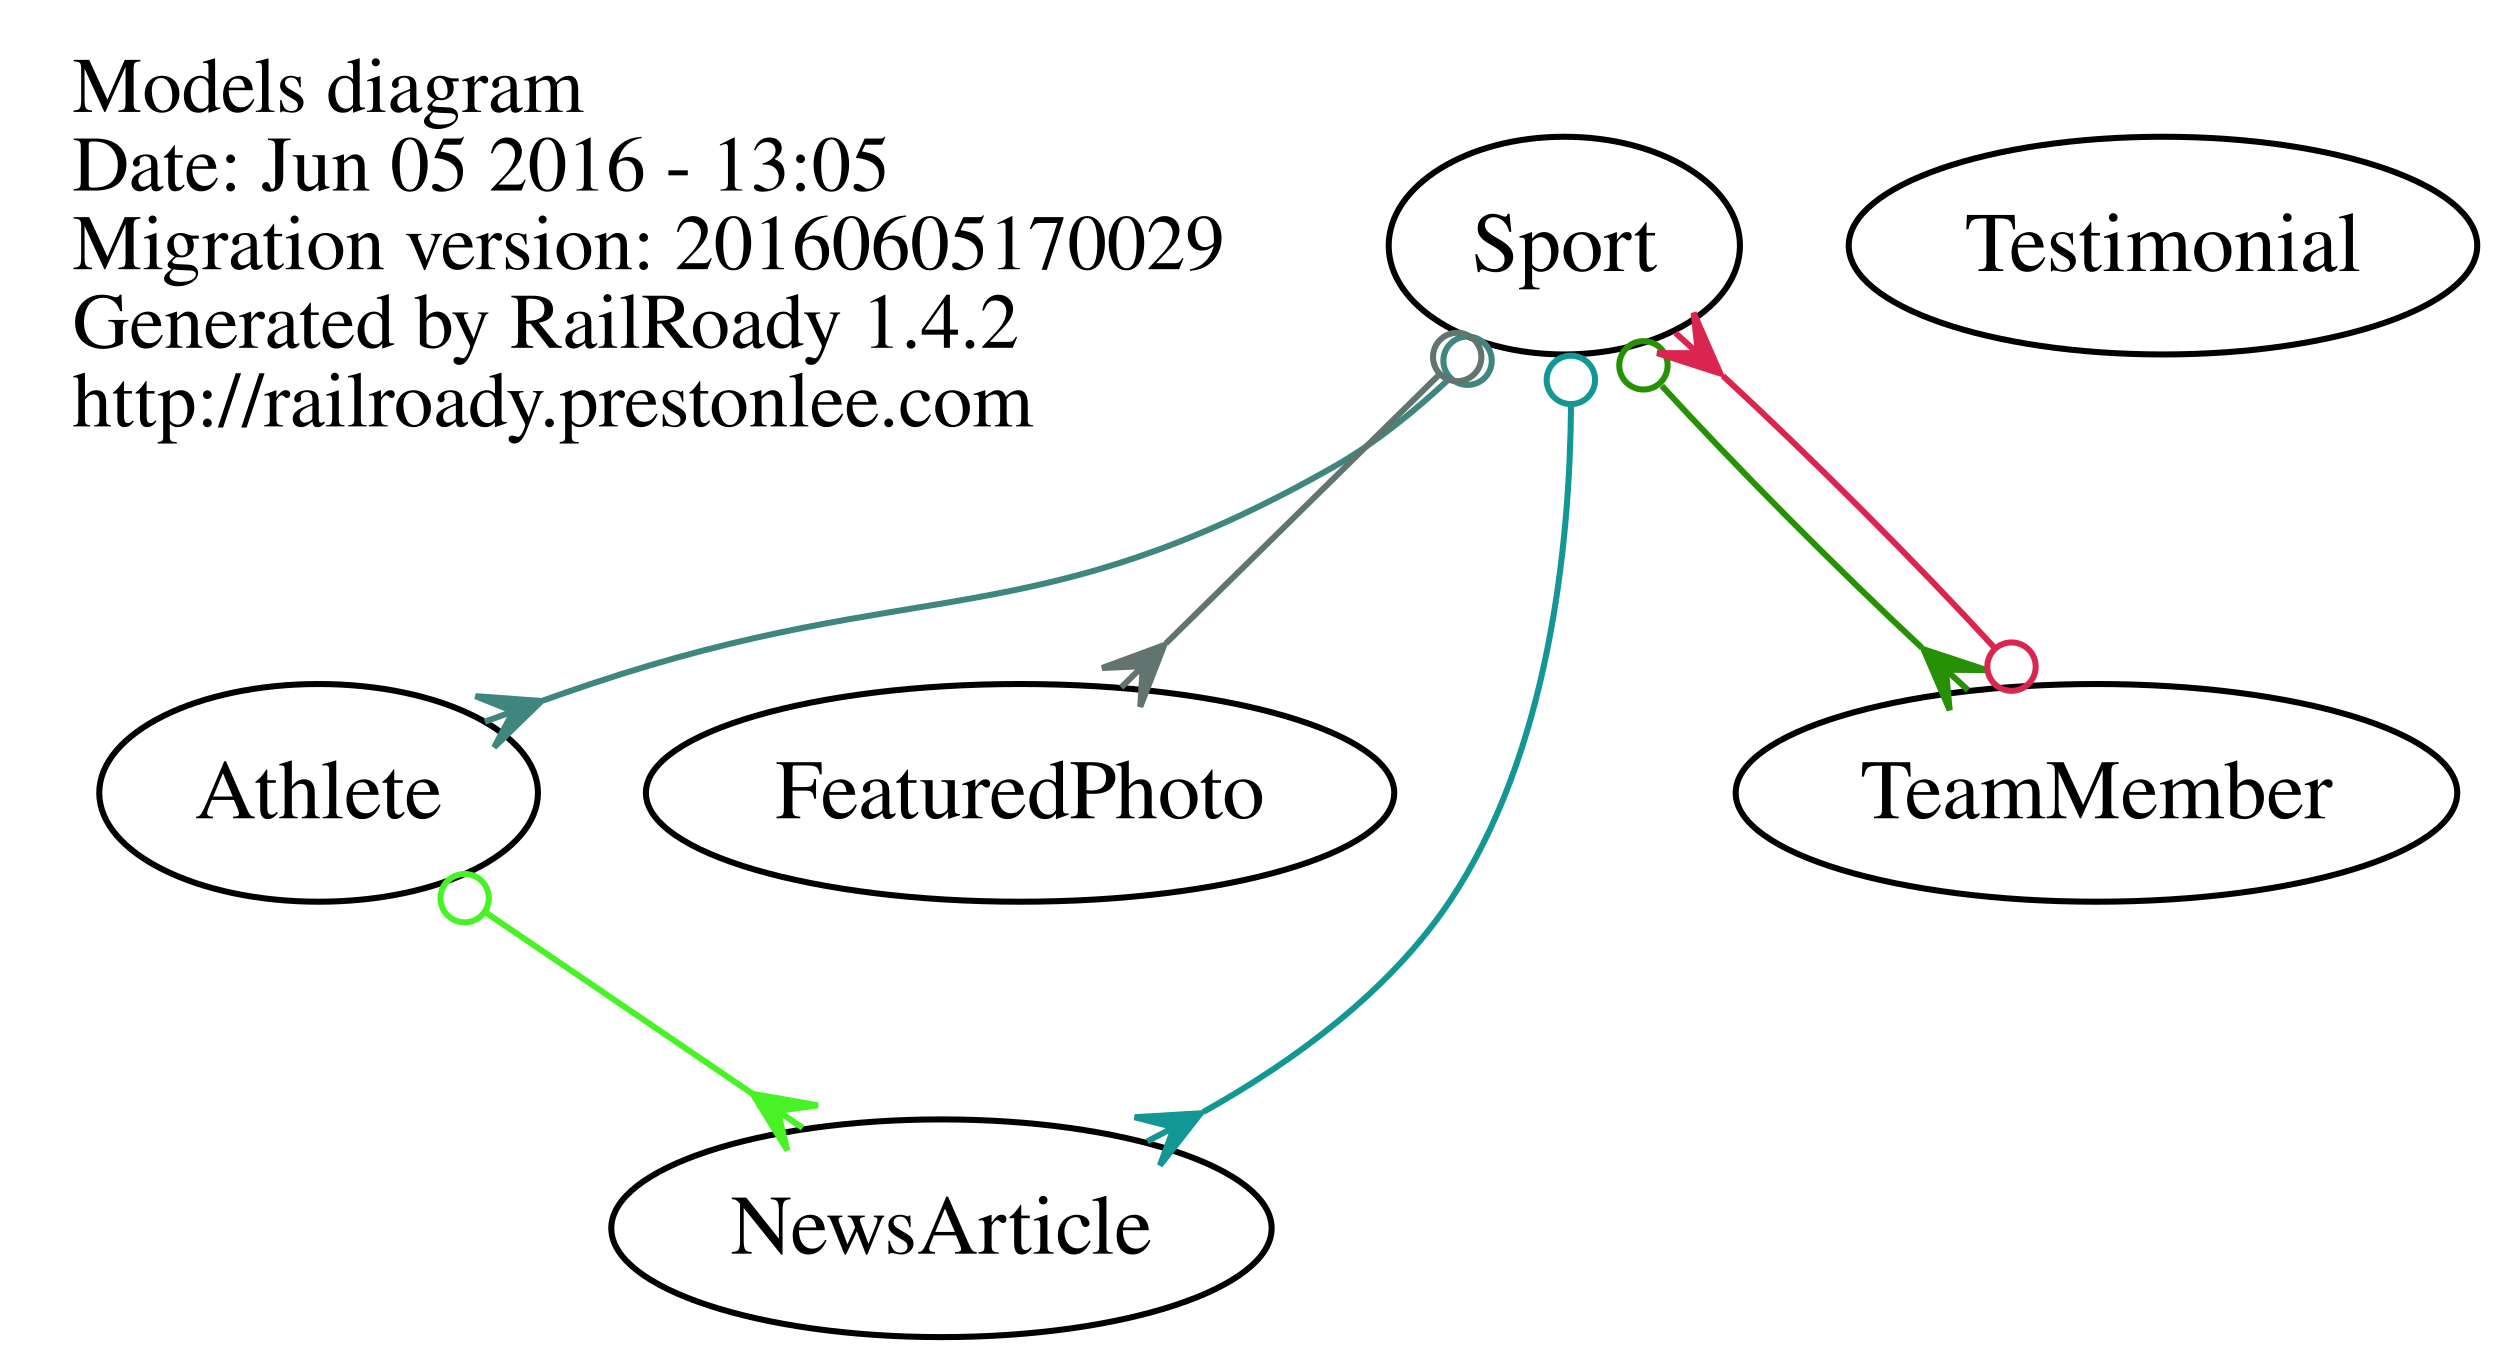
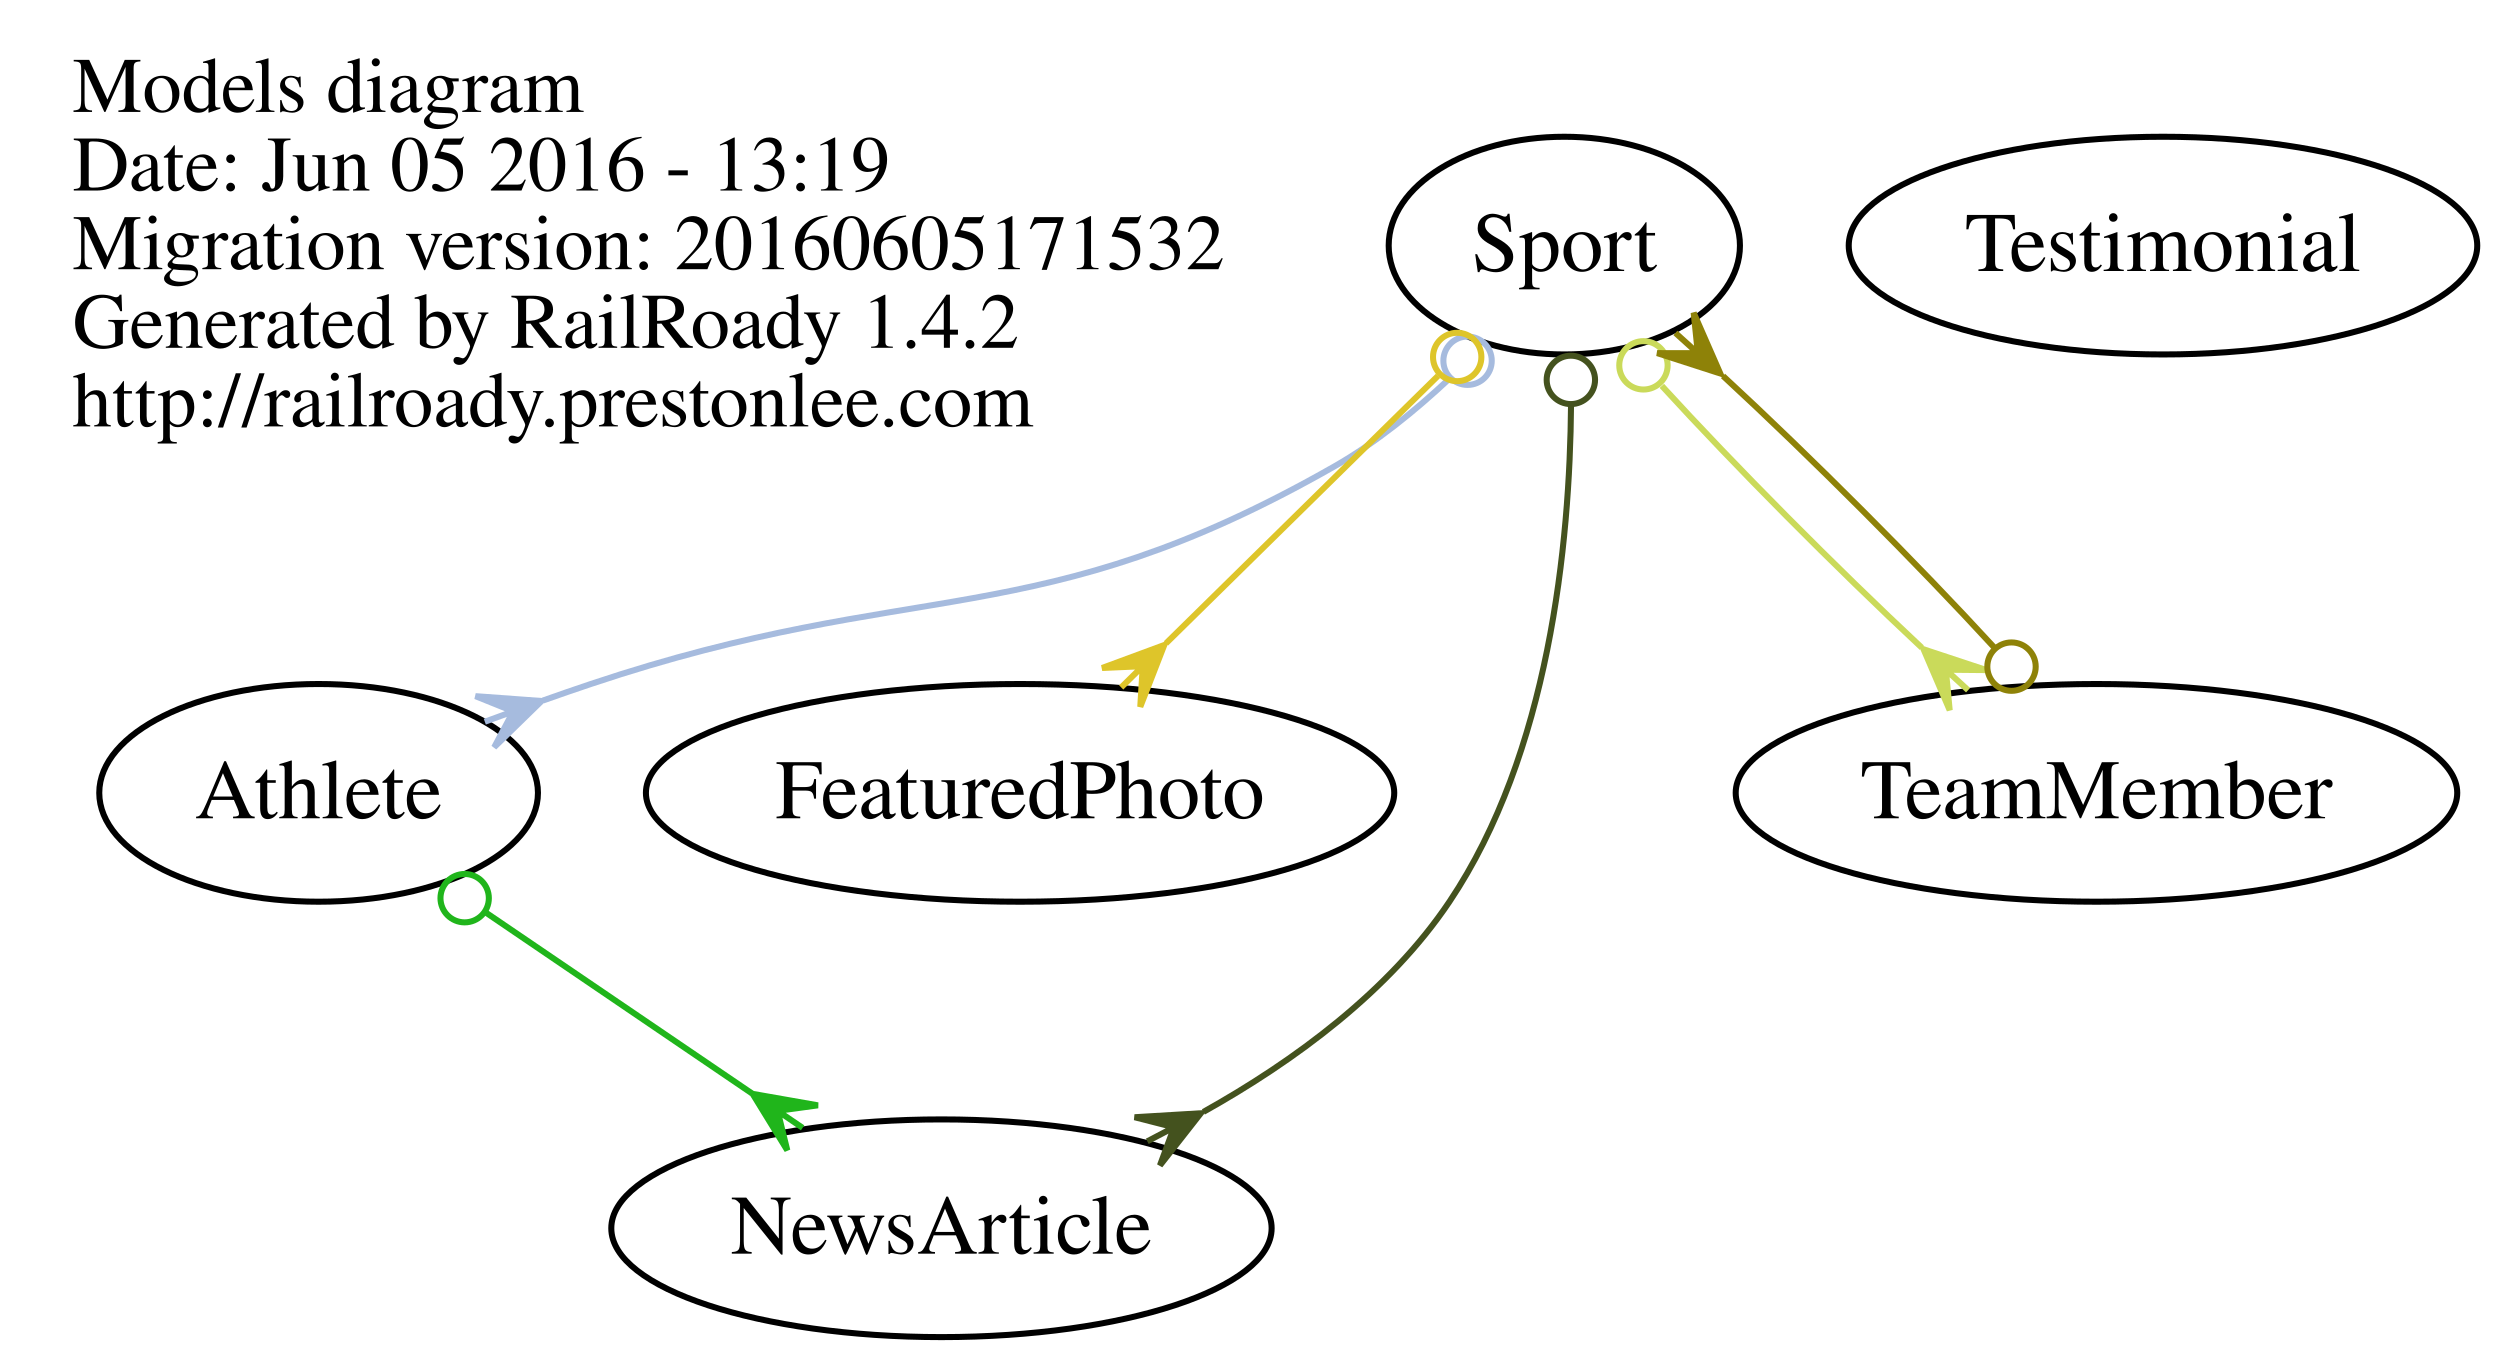
<svg xmlns="http://www.w3.org/2000/svg" width="413pt" height="225pt" viewBox="0.00 0.00 413.42 225.00">
  <g id="graph0" class="graph" transform="scale(1 1) rotate(0) translate(4 221)">
    <polygon fill="none" stroke="none" points="-4,4 -4,-221 409.421,-221 409.421,4 -4,4" />
    <g id="node1" class="node">
      <text text-anchor="start" x="8" y="-202.6" font-family="Times,serif" font-size="13.00">Models diagram</text>
-       <text text-anchor="start" x="8" y="-189.6" font-family="Times,serif" font-size="13.00">Date: Jun 05 2016 - 13:05</text>
-       <text text-anchor="start" x="8" y="-176.6" font-family="Times,serif" font-size="13.00">Migration version: 20160605170029</text>
+       <text text-anchor="start" x="8" y="-189.6" font-family="Times,serif" font-size="13.00">Date: Jun 05 2016 - 13:19</text>
+       <text text-anchor="start" x="8" y="-176.6" font-family="Times,serif" font-size="13.00">Migration version: 20160605171532</text>
      <text text-anchor="start" x="8" y="-163.6" font-family="Times,serif" font-size="13.00">Generated by RailRoady 1.4.2</text>
      <text text-anchor="start" x="8" y="-150.6" font-family="Times,serif" font-size="13.00">http://railroady.prestonlee.com</text>
    </g>
    <g id="node2" class="node">
      <ellipse fill="none" stroke="black" cx="48.688" cy="-90" rx="36.273" ry="18" />
      <text text-anchor="middle" x="48.688" y="-85.8" font-family="Times,serif" font-size="14.00">Athlete</text>
    </g>
    <g id="node4" class="node">
      <ellipse fill="none" stroke="black" cx="151.688" cy="-18" rx="54.599" ry="18" />
      <text text-anchor="middle" x="151.688" y="-13.8" font-family="Times,serif" font-size="14.00">NewsArticle</text>
    </g>
    <g id="edge1" class="edge">
-       <path fill="none" stroke="#47f225" d="M76.276,-70.251C89.852,-61.024 106.278,-49.861 120.329,-40.312" />
-       <ellipse fill="none" stroke="#47f225" cx="72.84" cy="-72.586" rx="4" ry="4" />
-       <polygon fill="#47f225" stroke="#47f225" points="120.454,-40.227 131.254,-38.328 124.589,-37.416 128.725,-34.606 128.725,-34.606 128.725,-34.606 124.589,-37.416 126.195,-30.884 120.454,-40.227 120.454,-40.227" />
+       <path fill="none" stroke="#20b51b" d="M76.276,-70.251C89.852,-61.024 106.278,-49.861 120.329,-40.312" />
+       <ellipse fill="none" stroke="#20b51b" cx="72.84" cy="-72.586" rx="4" ry="4" />
+       <polygon fill="#20b51b" stroke="#20b51b" points="120.454,-40.227 131.254,-38.328 124.589,-37.416 128.725,-34.606 128.725,-34.606 128.725,-34.606 124.589,-37.416 126.195,-30.884 120.454,-40.227 120.454,-40.227" />
    </g>
    <g id="node3" class="node">
      <ellipse fill="none" stroke="black" cx="164.688" cy="-90" rx="61.874" ry="18" />
      <text text-anchor="middle" x="164.688" y="-85.8" font-family="Times,serif" font-size="14.00">FeaturedPhoto</text>
    </g>
    <g id="node5" class="node">
      <ellipse fill="none" stroke="black" cx="254.688" cy="-180.5" rx="29.043" ry="18" />
      <text text-anchor="middle" x="254.688" y="-176.3" font-family="Times,serif" font-size="14.00">Sport</text>
    </g>
    <g id="edge2" class="edge">
-       <path fill="none" stroke="#3e867e" d="M235.725,-158.535C230.034,-153.193 223.485,-147.874 216.688,-144 167.202,-115.793 147.703,-126.078 93.688,-108 91.104,-107.135 88.448,-106.215 85.78,-105.267" />
-       <ellipse fill="none" stroke="#3e867e" cx="238.688" cy="-161.462" rx="4" ry="4" />
-       <polygon fill="#3e867e" stroke="#3e867e" points="85.569,-105.19 77.716,-97.537 80.872,-103.477 76.174,-101.765 76.174,-101.765 76.174,-101.765 80.872,-103.477 74.633,-105.992 85.569,-105.19 85.569,-105.19" />
+       <path fill="none" stroke="#a6bbde" d="M235.725,-158.535C230.034,-153.193 223.485,-147.874 216.688,-144 167.202,-115.793 147.703,-126.078 93.688,-108 91.104,-107.135 88.448,-106.215 85.78,-105.267" />
+       <ellipse fill="none" stroke="#a6bbde" cx="238.688" cy="-161.462" rx="4" ry="4" />
+       <polygon fill="#a6bbde" stroke="#a6bbde" points="85.569,-105.19 77.716,-97.537 80.872,-103.477 76.174,-101.765 76.174,-101.765 76.174,-101.765 80.872,-103.477 74.633,-105.992 85.569,-105.19 85.569,-105.19" />
    </g>
    <g id="edge3" class="edge">
-       <path fill="none" stroke="#61746f" d="M233.812,-158.973C220.367,-145.751 202.841,-128.518 188.802,-114.712" />
-       <ellipse fill="none" stroke="#61746f" cx="236.974" cy="-162.081" rx="4" ry="4" />
-       <polygon fill="#61746f" stroke="#61746f" points="188.539,-114.453 184.564,-104.233 184.974,-110.948 181.408,-107.442 181.408,-107.442 181.408,-107.442 184.974,-110.948 178.253,-110.651 188.539,-114.453 188.539,-114.453" />
+       <path fill="none" stroke="#dec52a" d="M233.812,-158.973C220.367,-145.751 202.841,-128.518 188.802,-114.712" />
+       <ellipse fill="none" stroke="#dec52a" cx="236.974" cy="-162.081" rx="4" ry="4" />
+       <polygon fill="#dec52a" stroke="#dec52a" points="188.539,-114.453 184.564,-104.233 184.974,-110.948 181.408,-107.442 181.408,-107.442 181.408,-107.442 184.974,-110.948 178.253,-110.651 188.539,-114.453 188.539,-114.453" />
    </g>
    <g id="edge4" class="edge">
-       <path fill="none" stroke="#139794" d="M255.801,-154.278C255.615,-131.031 252.157,-96.522 235.688,-72 225.736,-57.182 210.097,-45.682 194.999,-37.239" />
-       <ellipse fill="none" stroke="#139794" cx="255.77" cy="-158.293" rx="4" ry="4" />
-       <polygon fill="#139794" stroke="#139794" points="194.58,-37.019 187.813,-28.39 190.151,-34.697 185.723,-32.375 185.723,-32.375 185.723,-32.375 190.151,-34.697 183.633,-36.36 194.58,-37.019 194.58,-37.019" />
+       <path fill="none" stroke="#44521e" d="M255.801,-154.278C255.615,-131.031 252.157,-96.522 235.688,-72 225.736,-57.182 210.097,-45.682 194.999,-37.239" />
+       <ellipse fill="none" stroke="#44521e" cx="255.77" cy="-158.293" rx="4" ry="4" />
+       <polygon fill="#44521e" stroke="#44521e" points="194.58,-37.019 187.813,-28.39 190.151,-34.697 185.723,-32.375 185.723,-32.375 185.723,-32.375 190.151,-34.697 183.633,-36.36 194.58,-37.019 194.58,-37.019" />
    </g>
    <g id="node6" class="node">
      <ellipse fill="none" stroke="black" cx="342.688" cy="-90" rx="59.659" ry="18" />
      <text text-anchor="middle" x="342.688" y="-85.8" font-family="Times,serif" font-size="14.00">TeamMember</text>
    </g>
    <g id="edge5" class="edge">
-       <path fill="none" stroke="#269104" d="M270.816,-157.304C282.896,-144.094 299.514,-127.36 313.804,-114.009" />
-       <ellipse fill="none" stroke="#269104" cx="267.774" cy="-160.699" rx="4" ry="4" />
-       <polygon fill="#269104" stroke="#269104" points="314.092,-113.745 324.502,-110.299 317.776,-110.364 321.46,-106.983 321.46,-106.983 321.46,-106.983 317.776,-110.364 318.417,-103.668 314.092,-113.745 314.092,-113.745" />
+       <path fill="none" stroke="#cada5a" d="M270.816,-157.304C282.896,-144.094 299.514,-127.36 313.804,-114.009" />
+       <ellipse fill="none" stroke="#cada5a" cx="267.774" cy="-160.699" rx="4" ry="4" />
+       <polygon fill="#cada5a" stroke="#cada5a" points="314.092,-113.745 324.502,-110.299 317.776,-110.364 321.46,-106.983 321.46,-106.983 321.46,-106.983 317.776,-110.364 318.417,-103.668 314.092,-113.745 314.092,-113.745" />
    </g>
    <g id="edge6" class="edge">
-       <path fill="none" stroke="#db2551" d="M325.813,-114.01C313.038,-127.919 295.49,-145.5 280.932,-158.943" />
-       <ellipse fill="none" stroke="#db2551" cx="328.64" cy="-110.875" rx="4" ry="4" />
-       <polygon fill="#db2551" stroke="#db2551" points="280.48,-159.352 270.044,-162.721 276.771,-162.705 273.062,-166.059 273.062,-166.059 273.062,-166.059 276.771,-162.705 276.08,-169.397 280.48,-159.352 280.48,-159.352" />
+       <path fill="none" stroke="#8e8208" d="M325.813,-114.01C313.038,-127.919 295.49,-145.5 280.932,-158.943" />
+       <ellipse fill="none" stroke="#8e8208" cx="328.64" cy="-110.875" rx="4" ry="4" />
+       <polygon fill="#8e8208" stroke="#8e8208" points="280.48,-159.352 270.044,-162.721 276.771,-162.705 273.062,-166.059 273.062,-166.059 273.062,-166.059 276.771,-162.705 276.08,-169.397 280.48,-159.352 280.48,-159.352" />
    </g>
    <g id="node7" class="node">
      <ellipse fill="none" stroke="black" cx="353.688" cy="-180.5" rx="51.968" ry="18" />
      <text text-anchor="middle" x="353.688" y="-176.3" font-family="Times,serif" font-size="14.00">Testimonial</text>
    </g>
  </g>
</svg>
